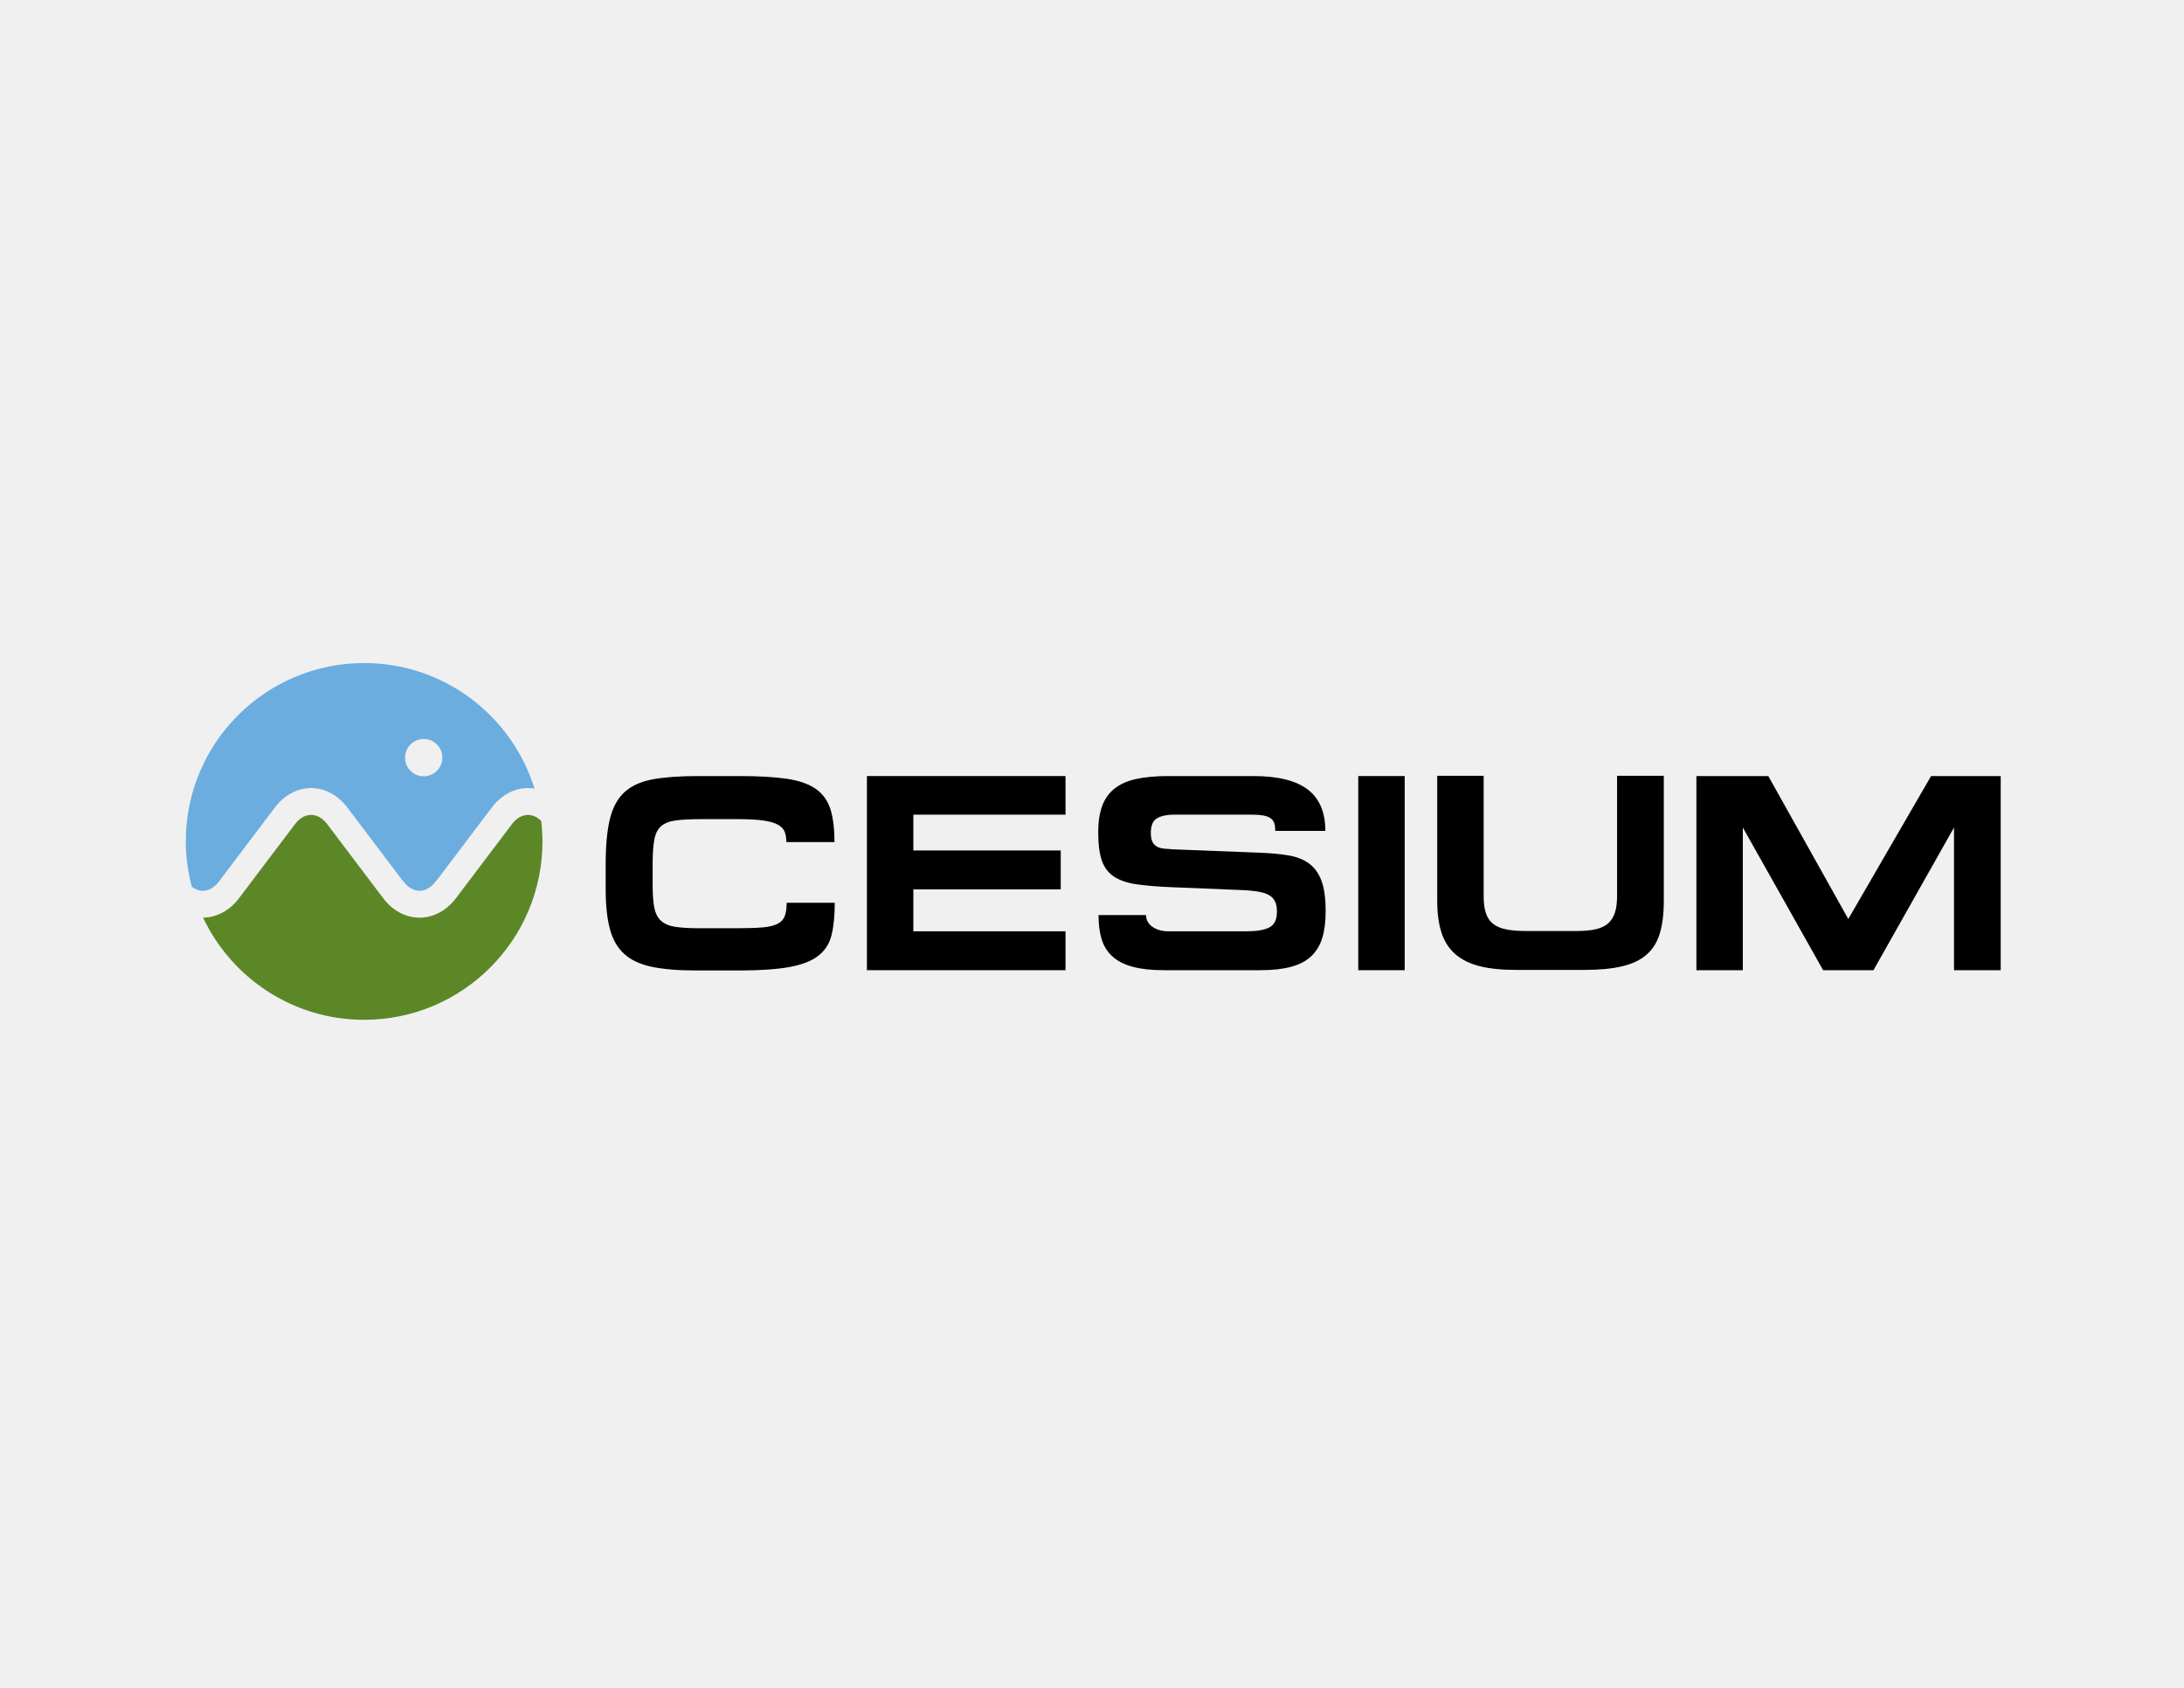
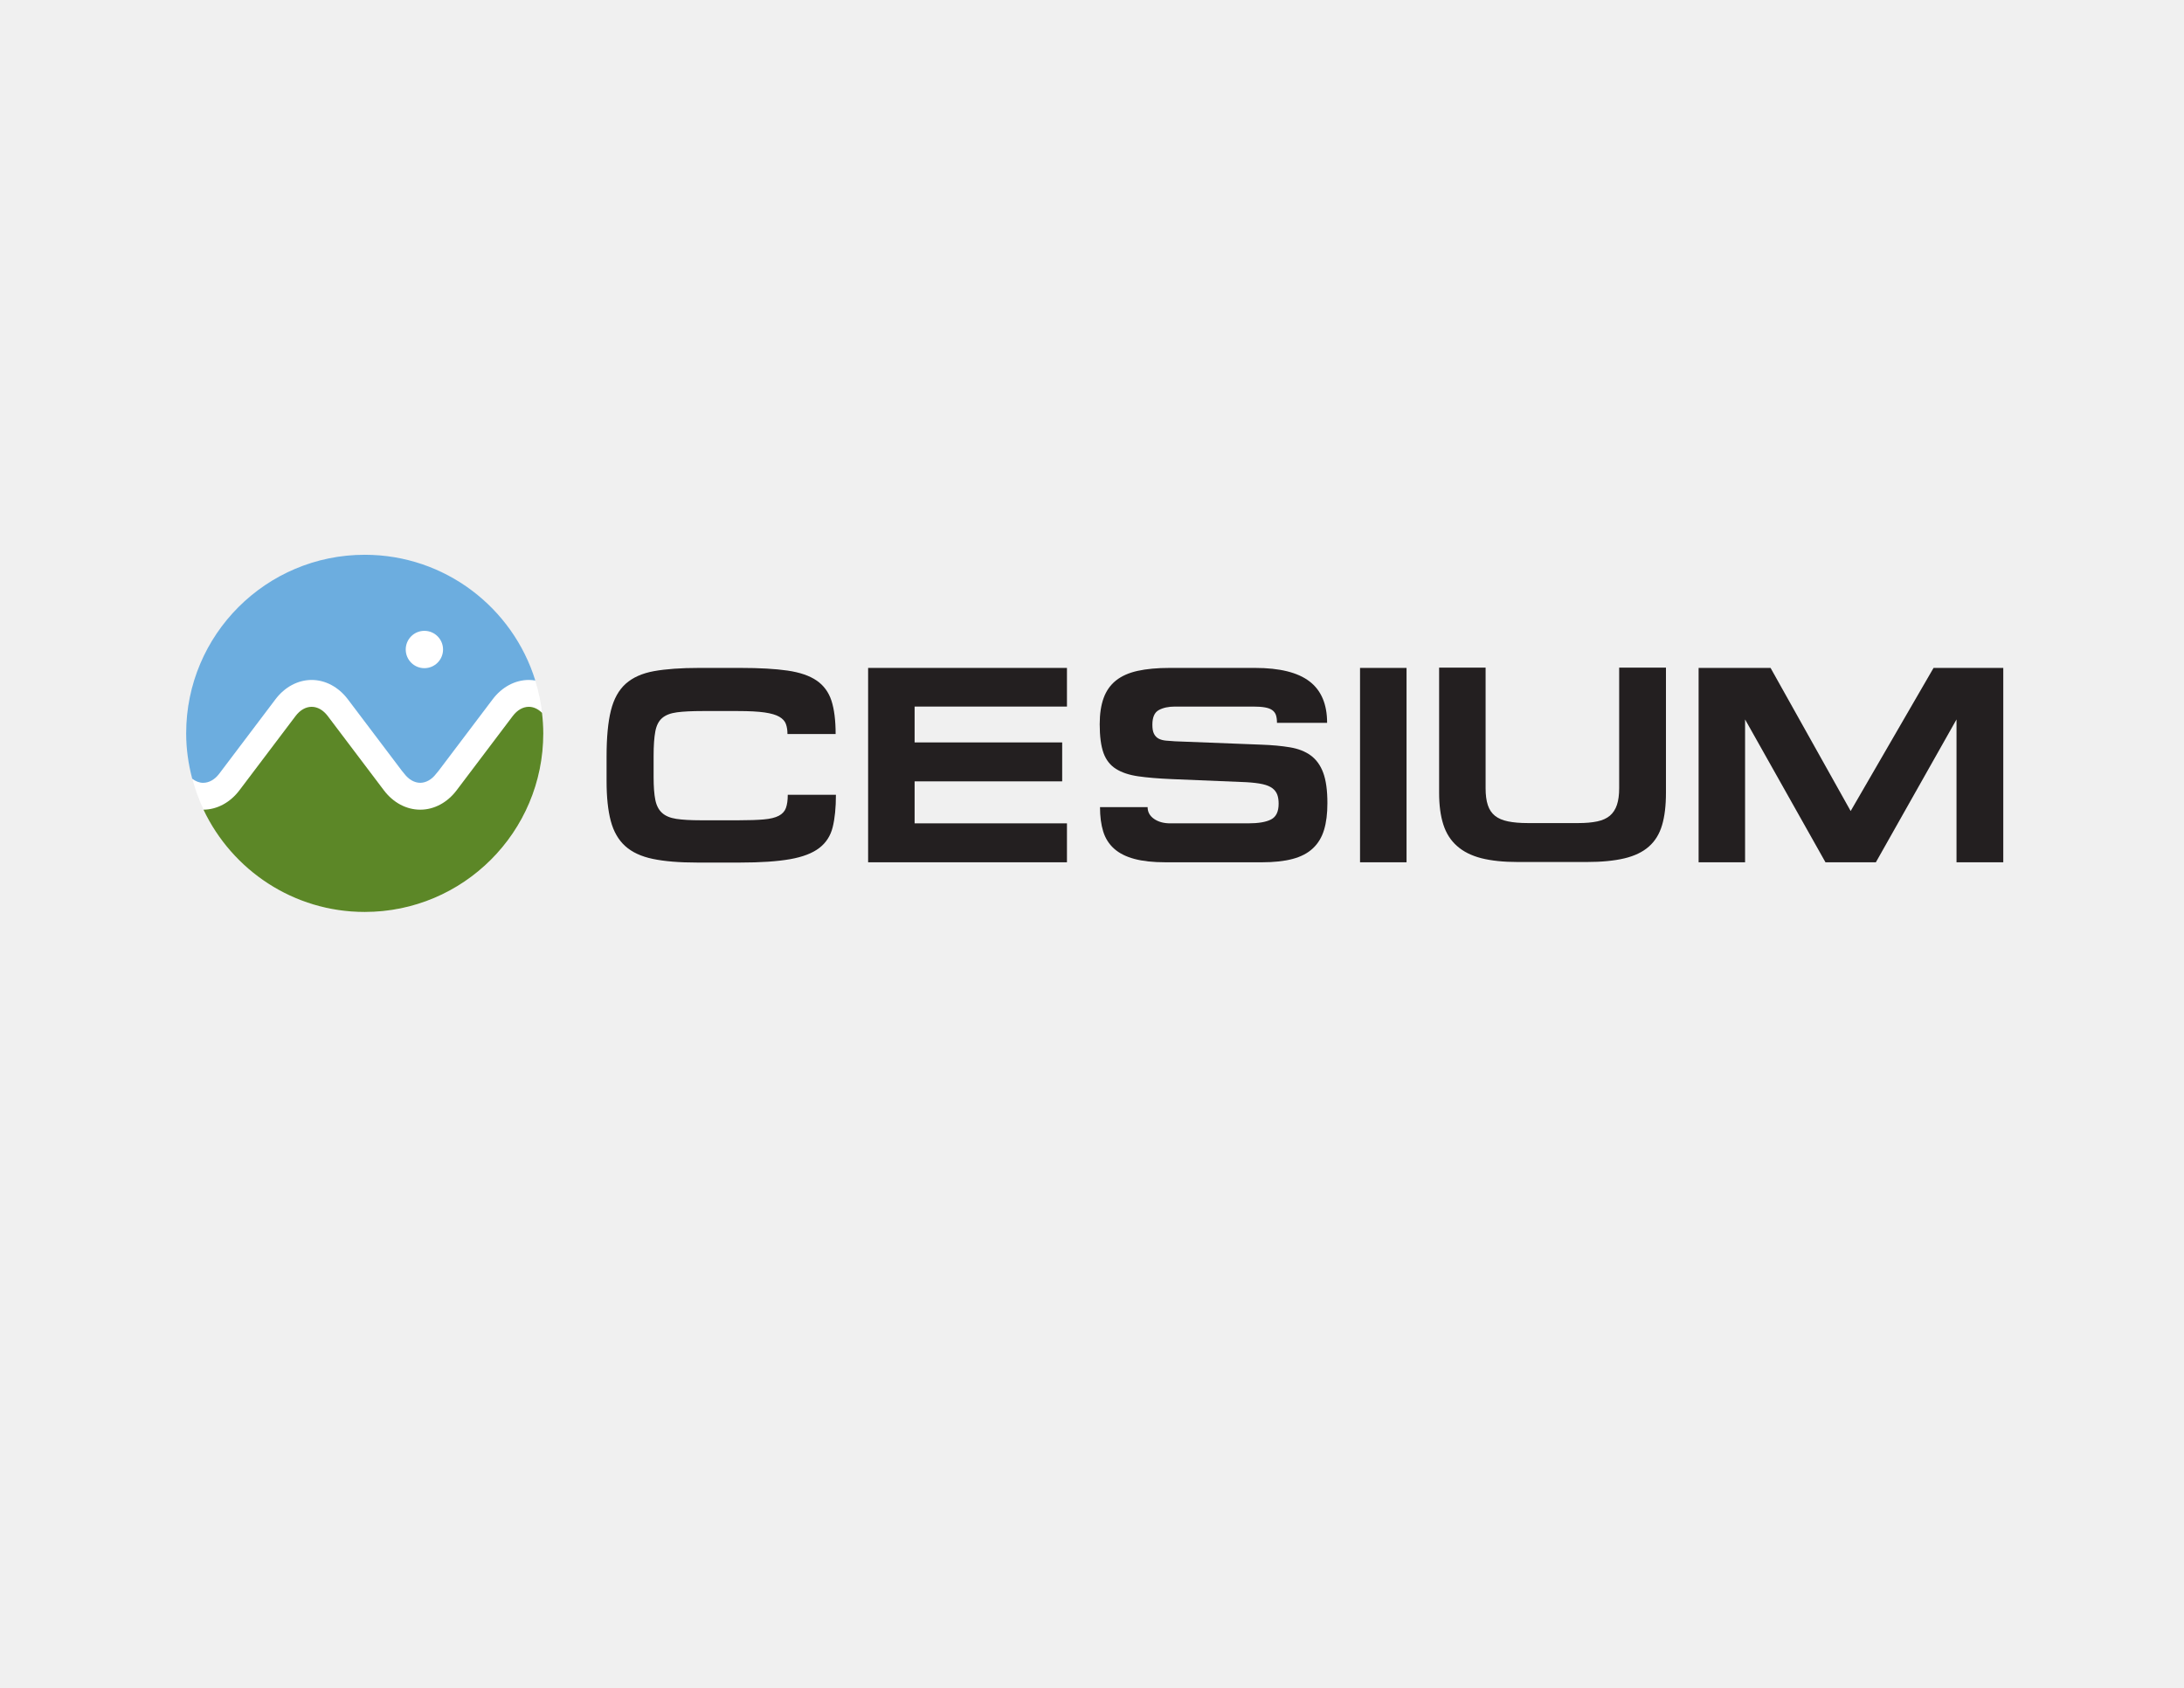
<svg xmlns="http://www.w3.org/2000/svg" version="1.1" id="Layer_1" x="0px" y="0px" width="792px" height="612px" viewBox="0 0 792 612" enable-background="new 0 0 792 612" xml:space="preserve">
  <g>
+     <path fill="#FFFFFF" d="M153.896,242.273c-3.746,0-6.762-3.034-6.762-6.772c0-3.732,3.016-6.764,6.762-6.764   c3.745,0,6.769,3.032,6.769,6.764C160.665,239.24,157.641,242.273,153.896,242.273z" />
+     <path fill="#FFFFFF" d="M67.671,265.997c0-35.719,28.955-64.671,64.668-64.671c35.719,0,64.677,28.952,64.677,64.671   c0,35.718-28.958,64.671-64.677,64.671C96.625,330.668,67.671,301.715,67.671,265.997z" />
    <g>
      <g>
-         <path d="M236.421,350.568c-4.225-0.877-7.57-2.432-10.041-4.664c-2.465-2.234-4.203-5.262-5.217-9.072     c-1.021-3.826-1.523-8.648-1.523-14.463v-8.924c0-6.9,0.52-12.443,1.57-16.633c1.049-4.195,2.838-7.422,5.371-9.691     c2.545-2.264,5.951-3.785,10.248-4.564c4.293-0.771,9.721-1.164,16.281-1.164h15.012c6.893,0,12.582,0.318,17.039,0.959     c4.471,0.648,7.979,1.85,10.551,3.605c2.568,1.76,4.361,4.189,5.379,7.297c1.012,3.113,1.516,7.141,1.516,12.076h-17.445     c0-1.354-0.182-2.555-0.559-3.602c-0.367-1.049-1.168-1.928-2.383-2.639c-1.215-0.709-3.01-1.232-5.373-1.572     c-2.369-0.336-5.545-0.504-9.535-0.504h-12.982c-3.787,0-6.85,0.15-9.186,0.459c-2.332,0.301-4.121,0.998-5.371,2.072     c-1.252,1.082-2.082,2.705-2.484,4.869c-0.406,2.17-0.611,5.107-0.611,8.832v7.701c0,3.453,0.205,6.195,0.611,8.219     c0.402,2.031,1.217,3.605,2.436,4.717c1.215,1.117,2.938,1.84,5.168,2.18c2.238,0.342,5.176,0.51,8.824,0.51h13.799     c3.721,0,6.74-0.104,9.076-0.307c2.33-0.203,4.139-0.641,5.424-1.318c1.283-0.672,2.154-1.625,2.588-2.838     c0.445-1.223,0.664-2.812,0.664-4.771h17.443c0,4.672-0.389,8.574-1.168,11.719c-0.773,3.143-2.396,5.664-4.869,7.555     c-2.465,1.896-6.004,3.248-10.6,4.061c-4.598,0.809-10.646,1.217-18.15,1.217h-15.418     C246.003,351.889,240.647,351.447,236.421,350.568z" />
-         <path d="M386.394,281.393v13.996h-55.182v12.986h53.451v14.098h-53.451v15.211h55.182v14.102h-72.021v-70.393H386.394z" />
-         <path d="M454.55,281.393c8.861,0,15.422,1.623,19.678,4.865c4.258,3.25,6.395,8.25,6.395,15.018h-18.158     c0-1.082-0.115-1.998-0.352-2.744c-0.242-0.738-0.676-1.35-1.32-1.822c-0.641-0.475-1.521-0.814-2.641-1.014     c-1.115-0.205-2.553-0.307-4.307-0.307H425.54c-2.361,0-4.326,0.42-5.873,1.266c-1.566,0.848-2.334,2.623-2.334,5.324     c0,1.422,0.197,2.523,0.6,3.301c0.408,0.777,0.965,1.354,1.674,1.723c0.717,0.377,1.576,0.609,2.59,0.715     c1.012,0.096,2.125,0.184,3.344,0.25l31.146,1.213c3.984,0.139,7.486,0.461,10.498,0.969c3.008,0.508,5.512,1.486,7.502,2.941     c1.99,1.453,3.506,3.529,4.514,6.236c1.016,2.703,1.527,6.389,1.527,11.057c0,3.791-0.402,7.01-1.219,9.686     c-0.812,2.67-2.146,4.885-4.016,6.645c-1.852,1.762-4.305,3.041-7.346,3.855c-3.041,0.816-6.77,1.217-11.16,1.217h-34.893     c-4.463,0-8.217-0.4-11.26-1.217c-3.041-0.814-5.494-2.047-7.35-3.701c-1.865-1.658-3.18-3.732-3.967-6.244     c-0.77-2.496-1.156-5.441-1.156-8.82h17.244c0,1.756,0.775,3.182,2.326,4.26c1.557,1.084,3.518,1.621,5.885,1.621h28.201     c3.715,0,6.496-0.467,8.314-1.418c1.832-0.947,2.73-2.838,2.73-5.678c0-1.291-0.158-2.381-0.498-3.301     c-0.346-0.912-0.922-1.684-1.773-2.332c-0.852-0.639-2.031-1.129-3.553-1.467s-3.496-0.576-5.934-0.715l-26.984-1.113     c-4.801-0.201-8.842-0.543-12.109-1.014c-3.291-0.473-5.975-1.369-8.074-2.688c-2.086-1.32-3.596-3.246-4.512-5.781     c-0.908-2.537-1.371-6.002-1.371-10.398c0-3.717,0.475-6.883,1.424-9.486c0.943-2.596,2.436-4.719,4.459-6.336     c2.035-1.625,4.652-2.791,7.863-3.5c3.213-0.711,7.086-1.064,11.615-1.064H454.55z" />
-         <path d="M492.55,281.393h16.846v70.393H492.55V281.393z" />
-         <path d="M538.03,325.002c0,2.439,0.266,4.467,0.811,6.088c0.533,1.625,1.402,2.906,2.584,3.857     c1.184,0.949,2.756,1.625,4.721,2.025c1.955,0.408,4.357,0.611,7.195,0.611h18.268c2.699,0,4.998-0.203,6.896-0.611     c1.885-0.4,3.408-1.096,4.562-2.076c1.146-0.979,1.998-2.285,2.533-3.906c0.547-1.623,0.812-3.652,0.812-6.084v-43.615h16.945     v45.338c0,4.666-0.477,8.59-1.43,11.764c-0.943,3.182-2.533,5.752-4.766,7.709c-2.227,1.971-5.186,3.385-8.871,4.268     c-3.691,0.873-8.24,1.314-13.646,1.314h-24.957c-5.205,0-9.598-0.463-13.18-1.367c-3.582-0.92-6.529-2.387-8.822-4.418     c-2.303-2.023-3.965-4.629-4.973-7.807c-1.021-3.18-1.521-7.002-1.521-11.463v-45.338h16.838V325.002z" />
-         <path d="M641.249,281.393l29.008,51.832l30.025-51.832h25.252v70.393h-16.938v-51.736l-29.211,51.736h-18.252l-29.119-51.736     v51.736h-16.832v-70.393H641.249z" />
+         <g>
+           <path fill="#231F20" d="M236.768,311.439c-4.229-0.876-7.579-2.433-10.055-4.667c-2.466-2.238-4.207-5.27-5.22-9.084      c-1.024-3.831-1.526-8.658-1.526-14.479v-8.936c0-6.908,0.521-12.458,1.571-16.651c1.048-4.202,2.842-7.432,5.379-9.704      c2.547-2.266,5.957-3.791,10.26-4.571c4.3-0.772,9.732-1.165,16.299-1.165h15.031c6.9,0,12.595,0.319,17.059,0.961      c4.474,0.649,7.99,1.851,10.562,3.61c2.572,1.761,4.368,4.193,5.387,7.305c1.011,3.117,1.516,7.149,1.516,12.09h-17.465      c0-1.355-0.182-2.558-0.56-3.606c-0.369-1.051-1.171-1.929-2.386-2.642c-1.216-0.71-3.011-1.233-5.38-1.574      c-2.371-0.336-5.55-0.504-9.545-0.504h-12.998c-3.793,0-6.857,0.149-9.196,0.458c-2.335,0.302-4.125,1-5.379,2.076      c-1.253,1.083-2.083,2.708-2.484,4.874c-0.409,2.173-0.615,5.116-0.615,8.843v7.71c0,3.458,0.207,6.204,0.615,8.229      c0.401,2.033,1.215,3.609,2.437,4.721c1.215,1.12,2.94,1.844,5.175,2.184c2.239,0.34,5.18,0.51,8.834,0.51h13.813      c3.728,0,6.749-0.103,9.089-0.308c2.33-0.202,4.141-0.641,5.43-1.32c1.284-0.672,2.157-1.626,2.591-2.842      c0.443-1.223,0.666-2.814,0.666-4.776h17.462c0,4.678-0.389,8.585-1.168,11.732c-0.774,3.147-2.401,5.671-4.875,7.562      c-2.467,1.9-6.012,3.254-10.613,4.066c-4.605,0.809-10.658,1.219-18.173,1.219h-15.435      C246.362,312.763,241,312.32,236.768,311.439z" />
+           <path fill="#231F20" d="M386.918,242.183v14.014h-55.247v13h53.514v14.116h-53.514v15.228h55.247v14.118h-72.107v-70.476      H386.918z" />
+           <path fill="#231F20" d="M455.155,242.183c8.873,0,15.44,1.625,19.702,4.871c4.262,3.253,6.4,8.261,6.4,15.037h-18.179      c0-1.083-0.115-2-0.353-2.748c-0.242-0.74-0.676-1.352-1.322-1.825c-0.64-0.474-1.522-0.814-2.643-1.013      c-1.117-0.206-2.557-0.308-4.312-0.308h-28.337c-2.366,0-4.333,0.421-5.881,1.267c-1.569,0.847-2.336,2.626-2.336,5.33      c0,1.424,0.196,2.526,0.601,3.305c0.408,0.779,0.966,1.355,1.675,1.725c0.718,0.377,1.578,0.61,2.592,0.716      c1.014,0.096,2.129,0.184,3.35,0.25l31.182,1.215c3.99,0.139,7.495,0.459,10.512,0.969c3.012,0.509,5.519,1.488,7.511,2.946      c1.992,1.455,3.511,3.533,4.52,6.244c1.016,2.706,1.528,6.396,1.528,11.069c0,3.796-0.403,7.018-1.221,9.697      c-0.812,2.673-2.148,4.891-4.021,6.653c-1.854,1.763-4.31,3.043-7.354,3.857c-3.043,0.817-6.776,1.219-11.172,1.219h-34.935      c-4.469,0-8.227-0.401-11.273-1.219c-3.044-0.814-5.501-2.046-7.358-3.703c-1.867-1.66-3.184-3.738-3.97-6.253      c-0.772-2.5-1.158-5.447-1.158-8.83h17.263c0,1.758,0.777,3.185,2.331,4.265c1.558,1.084,3.521,1.622,5.892,1.622h28.232      c3.721,0,6.505-0.467,8.326-1.42c1.833-0.949,2.733-2.84,2.733-5.685c0-1.292-0.158-2.383-0.499-3.304      c-0.346-0.913-0.924-1.685-1.776-2.335c-0.852-0.638-2.032-1.13-3.555-1.468c-1.524-0.337-3.501-0.578-5.942-0.716      l-27.016-1.115c-4.808-0.202-8.853-0.542-12.123-1.014c-3.297-0.474-5.982-1.372-8.086-2.691      c-2.088-1.321-3.599-3.251-4.517-5.788c-0.908-2.542-1.372-6.008-1.372-10.411c0-3.721,0.475-6.892,1.425-9.498      c0.945-2.6,2.438-4.724,4.464-6.343c2.038-1.626,4.658-2.794,7.874-3.504c3.215-0.713,7.095-1.067,11.629-1.067H455.155z" />
+           <path fill="#231F20" d="M493.2,242.183h16.866v70.476H493.2V242.183z" />
+           <path fill="#231F20" d="M538.734,285.844c0,2.441,0.268,4.472,0.812,6.096c0.534,1.627,1.404,2.908,2.588,3.86      c1.186,0.951,2.759,1.627,4.725,2.028c1.958,0.408,4.365,0.612,7.203,0.612h18.29c2.704,0,5.003-0.205,6.906-0.612      c1.886-0.401,3.411-1.097,4.567-2.078c1.147-0.982,1.998-2.288,2.536-3.912c0.548-1.625,0.812-3.657,0.812-6.091v-43.667h16.966      v45.393c0,4.67-0.476,8.599-1.43,11.778c-0.946,3.184-2.536,5.757-4.772,7.716c-2.229,1.974-5.191,3.391-8.882,4.272      c-3.694,0.876-8.249,1.317-13.662,1.317h-24.986c-5.212,0-9.609-0.465-13.196-1.369c-3.586-0.92-6.537-2.388-8.832-4.424      c-2.305-2.025-3.97-4.633-4.979-7.816c-1.023-3.183-1.523-7.008-1.523-11.474v-45.393h16.857V285.844z" />
+           <path fill="#231F20" d="M642.075,242.183l29.044,51.894l30.06-51.894h25.283v70.476h-16.957v-51.796l-29.245,51.796h-18.276      l-29.153-51.796v51.796h-16.852v-70.476H642.075z" />
+         </g>
      </g>
-     </g>
-     <g>
      <g>
-         <path fill="#5C8727" d="M191.481,295.479c-2.133,0-4.195,1.186-5.818,3.32l-20.348,26.924c-3.367,4.457-8.156,7.008-13.129,7.008     c-0.006,0-0.021,0-0.037,0s-0.027,0-0.037,0c-4.98,0-9.762-2.551-13.131-7.008l-20.346-26.924c-1.619-2.135-3.68-3.32-5.82-3.32     c-2.131,0-4.203,1.186-5.812,3.32l-20.355,26.924c-3.346,4.422-8.084,6.967-13.012,7.008     c10.371,21.873,32.592,37.043,58.41,37.043c35.713,0,64.67-28.961,64.67-64.676c0-2.535-0.178-5.014-0.463-7.447     C194.833,296.252,193.183,295.479,191.481,295.479z" />
+         <g>
+           <path fill="#5C8727" d="M191.776,256.286c-2.136,0-4.202,1.187-5.826,3.325l-20.371,26.955      c-3.374,4.462-8.166,7.017-13.147,7.017c-0.005,0-0.022,0-0.035,0c-0.018,0-0.027,0-0.038,0c-4.986,0-9.775-2.555-13.145-7.017      l-20.373-26.955c-1.619-2.138-3.682-3.325-5.826-3.325c-2.133,0-4.209,1.187-5.821,3.325l-20.377,26.955      c-3.352,4.427-8.096,6.977-13.029,7.017c10.383,21.898,32.63,37.086,58.48,37.086c35.754,0,64.748-28.996,64.748-64.751      c0-2.539-0.179-5.021-0.464-7.458C195.13,257.062,193.478,256.286,191.776,256.286z" />
+         </g>
+         <path fill="#6CADDF" d="M132.269,201.157c-35.762,0-64.76,28.989-64.76,64.76c0,5.688,0.807,11.176,2.189,16.439     c1.223,0.941,2.583,1.488,3.975,1.488c2.143,0,4.214-1.178,5.835-3.311l20.373-26.956c3.364-4.468,8.161-7.031,13.134-7.031     c4.976,0,9.765,2.562,13.14,7.031l19.598,25.924l0.848,1.031c1.614,2.126,3.675,3.296,5.795,3.311     c2.114-0.015,4.174-1.185,5.789-3.311l0.859-1.031l19.599-25.924c3.364-4.468,8.158-7.031,13.132-7.031     c0.789,0,1.581,0.088,2.358,0.214C185.968,220.344,161.363,201.157,132.269,201.157z M153.896,242.273     c-3.746,0-6.762-3.034-6.762-6.772c0-3.732,3.016-6.764,6.762-6.764c3.745,0,6.769,3.032,6.769,6.764     C160.665,239.24,157.641,242.273,153.896,242.273z" />
      </g>
-       <path fill="#6CADDF" d="M132.046,240.416c-35.721,0-64.684,28.953-64.684,64.682c0,5.682,0.807,11.164,2.186,16.42    c1.223,0.941,2.582,1.486,3.971,1.486c2.143,0,4.211-1.176,5.832-3.307l20.346-26.924c3.359-4.463,8.154-7.021,13.119-7.021    c4.971,0,9.752,2.559,13.125,7.021l19.574,25.895l0.848,1.029c1.611,2.123,3.668,3.293,5.787,3.307    c2.111-0.014,4.172-1.184,5.781-3.307l0.859-1.029l19.574-25.895c3.363-4.463,8.15-7.021,13.117-7.021    c0.789,0,1.582,0.088,2.357,0.213C185.681,259.58,161.104,240.416,132.046,240.416z M153.647,281.482    c-3.74,0-6.756-3.029-6.756-6.764c0-3.729,3.016-6.756,6.756-6.756c3.738,0,6.76,3.027,6.76,6.756    C160.407,278.453,157.386,281.482,153.647,281.482z" />
    </g>
  </g>
</svg>
